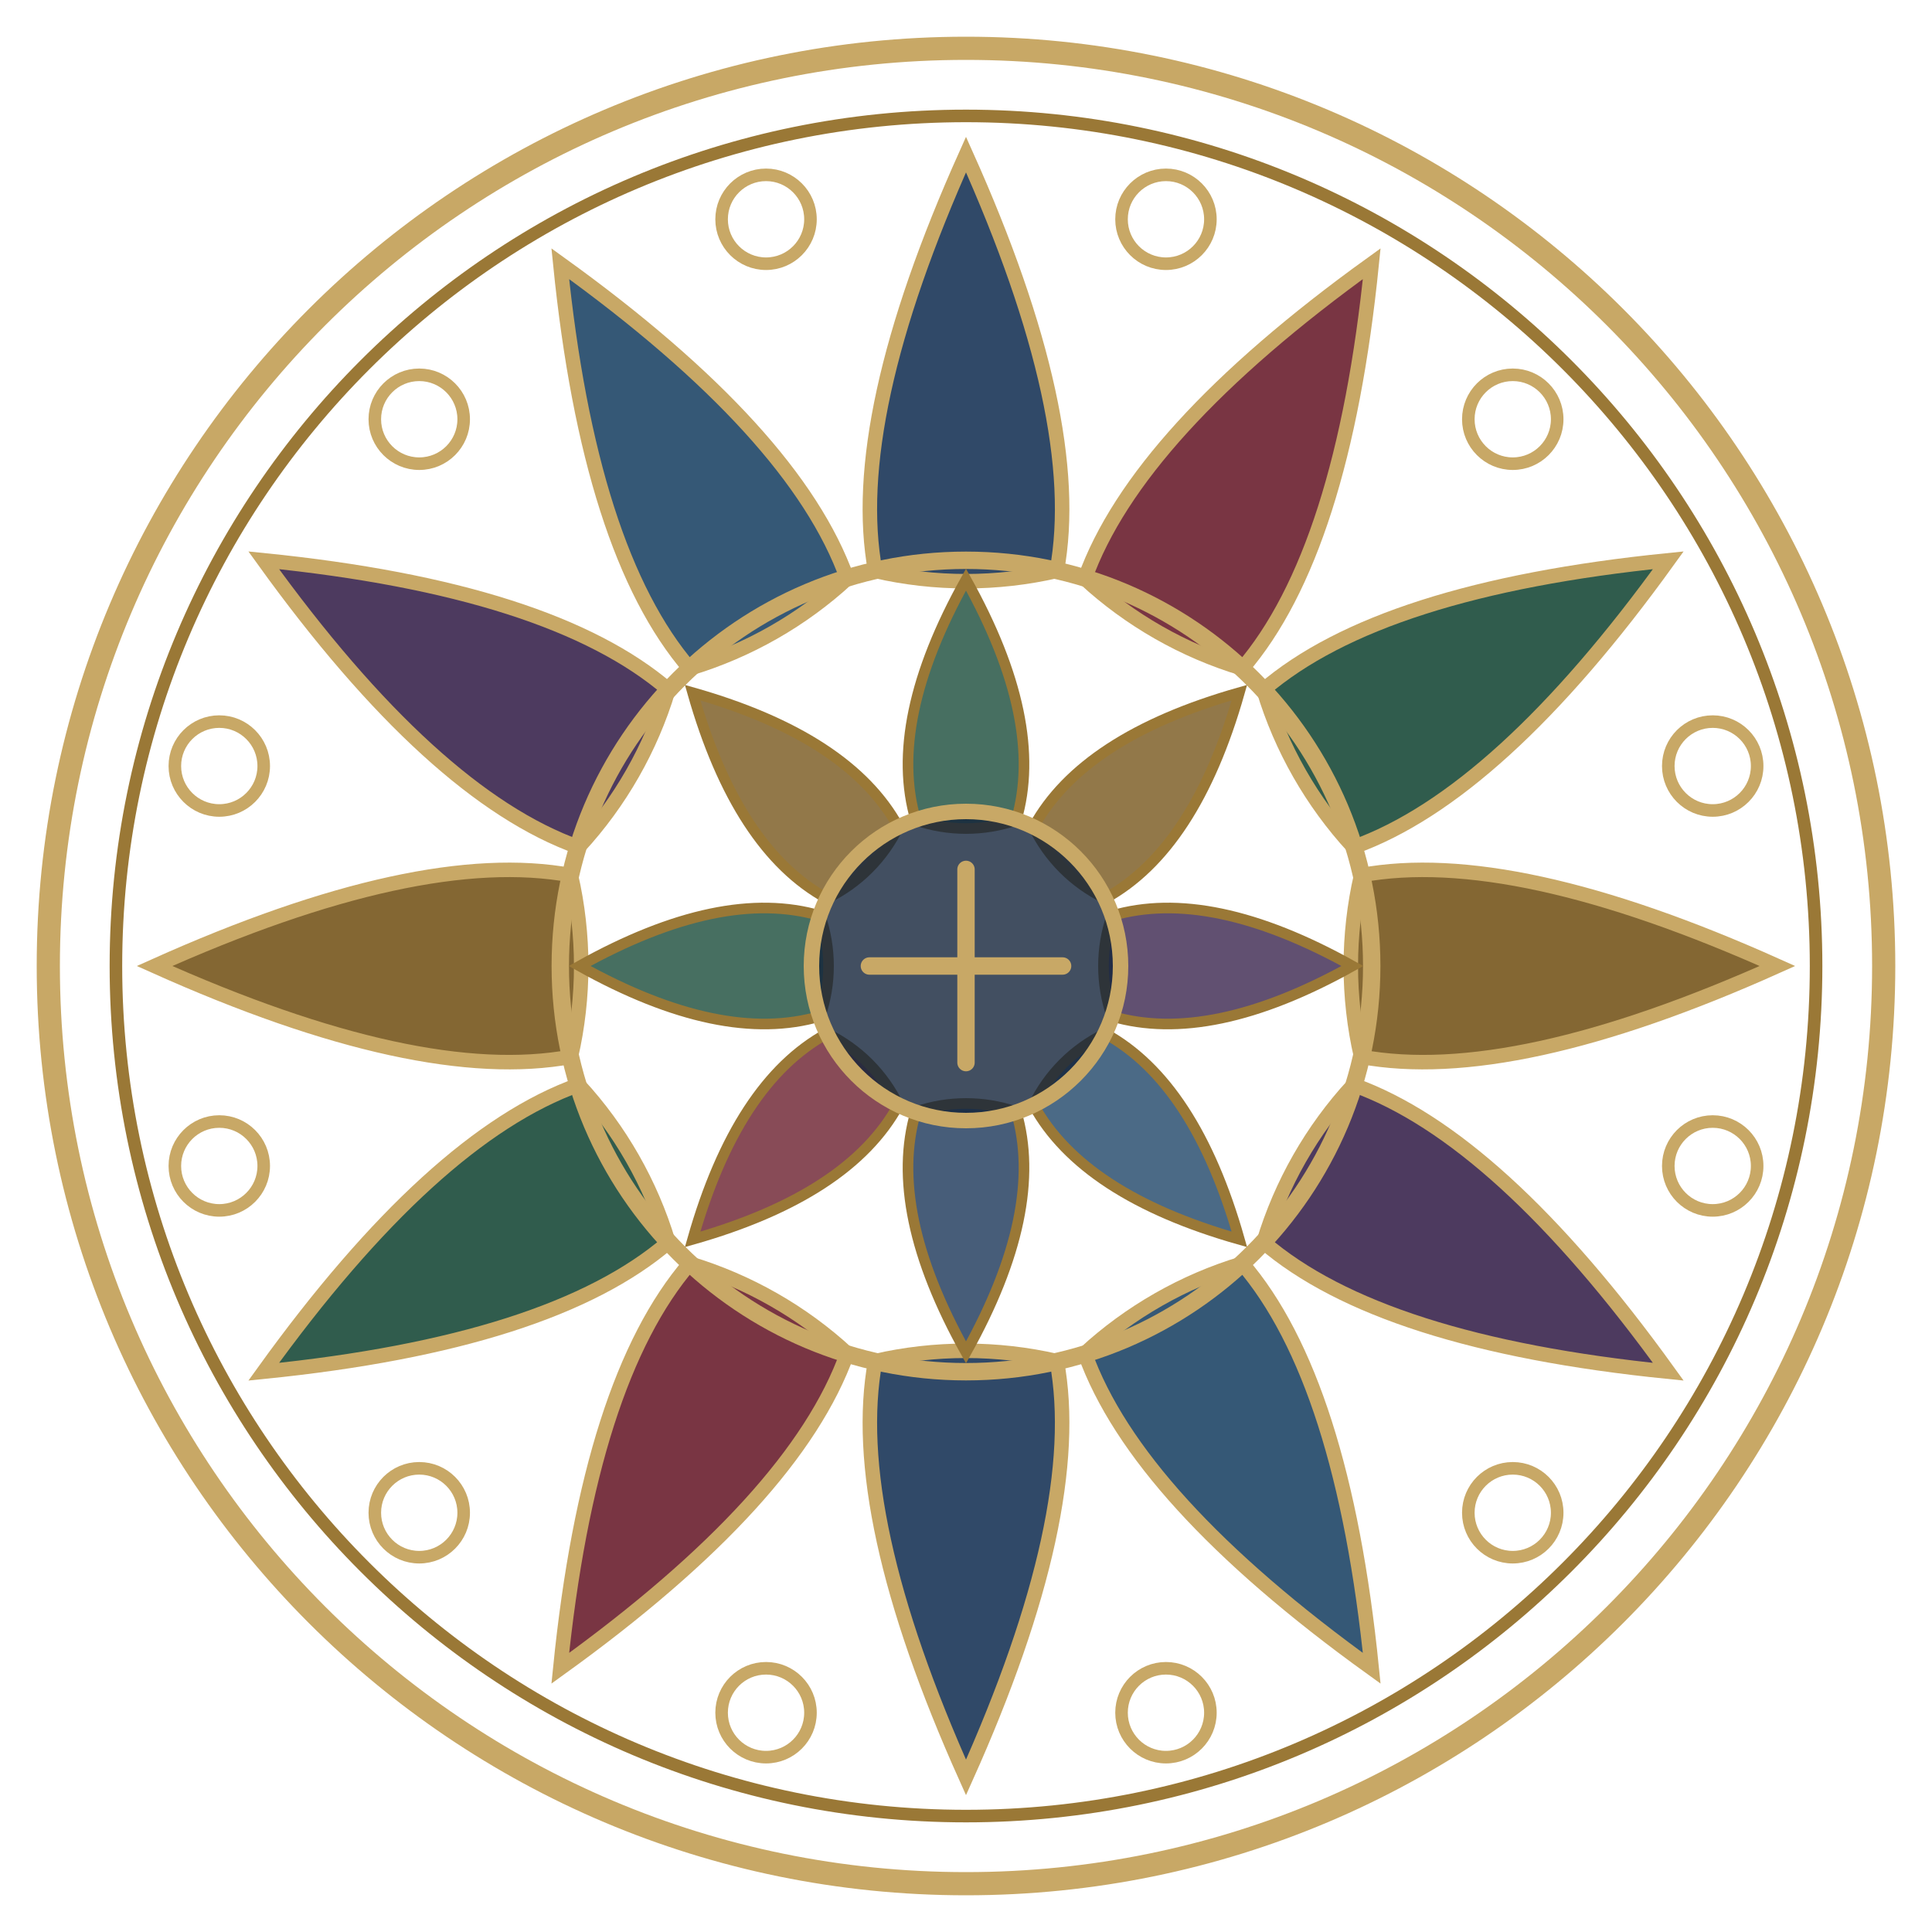
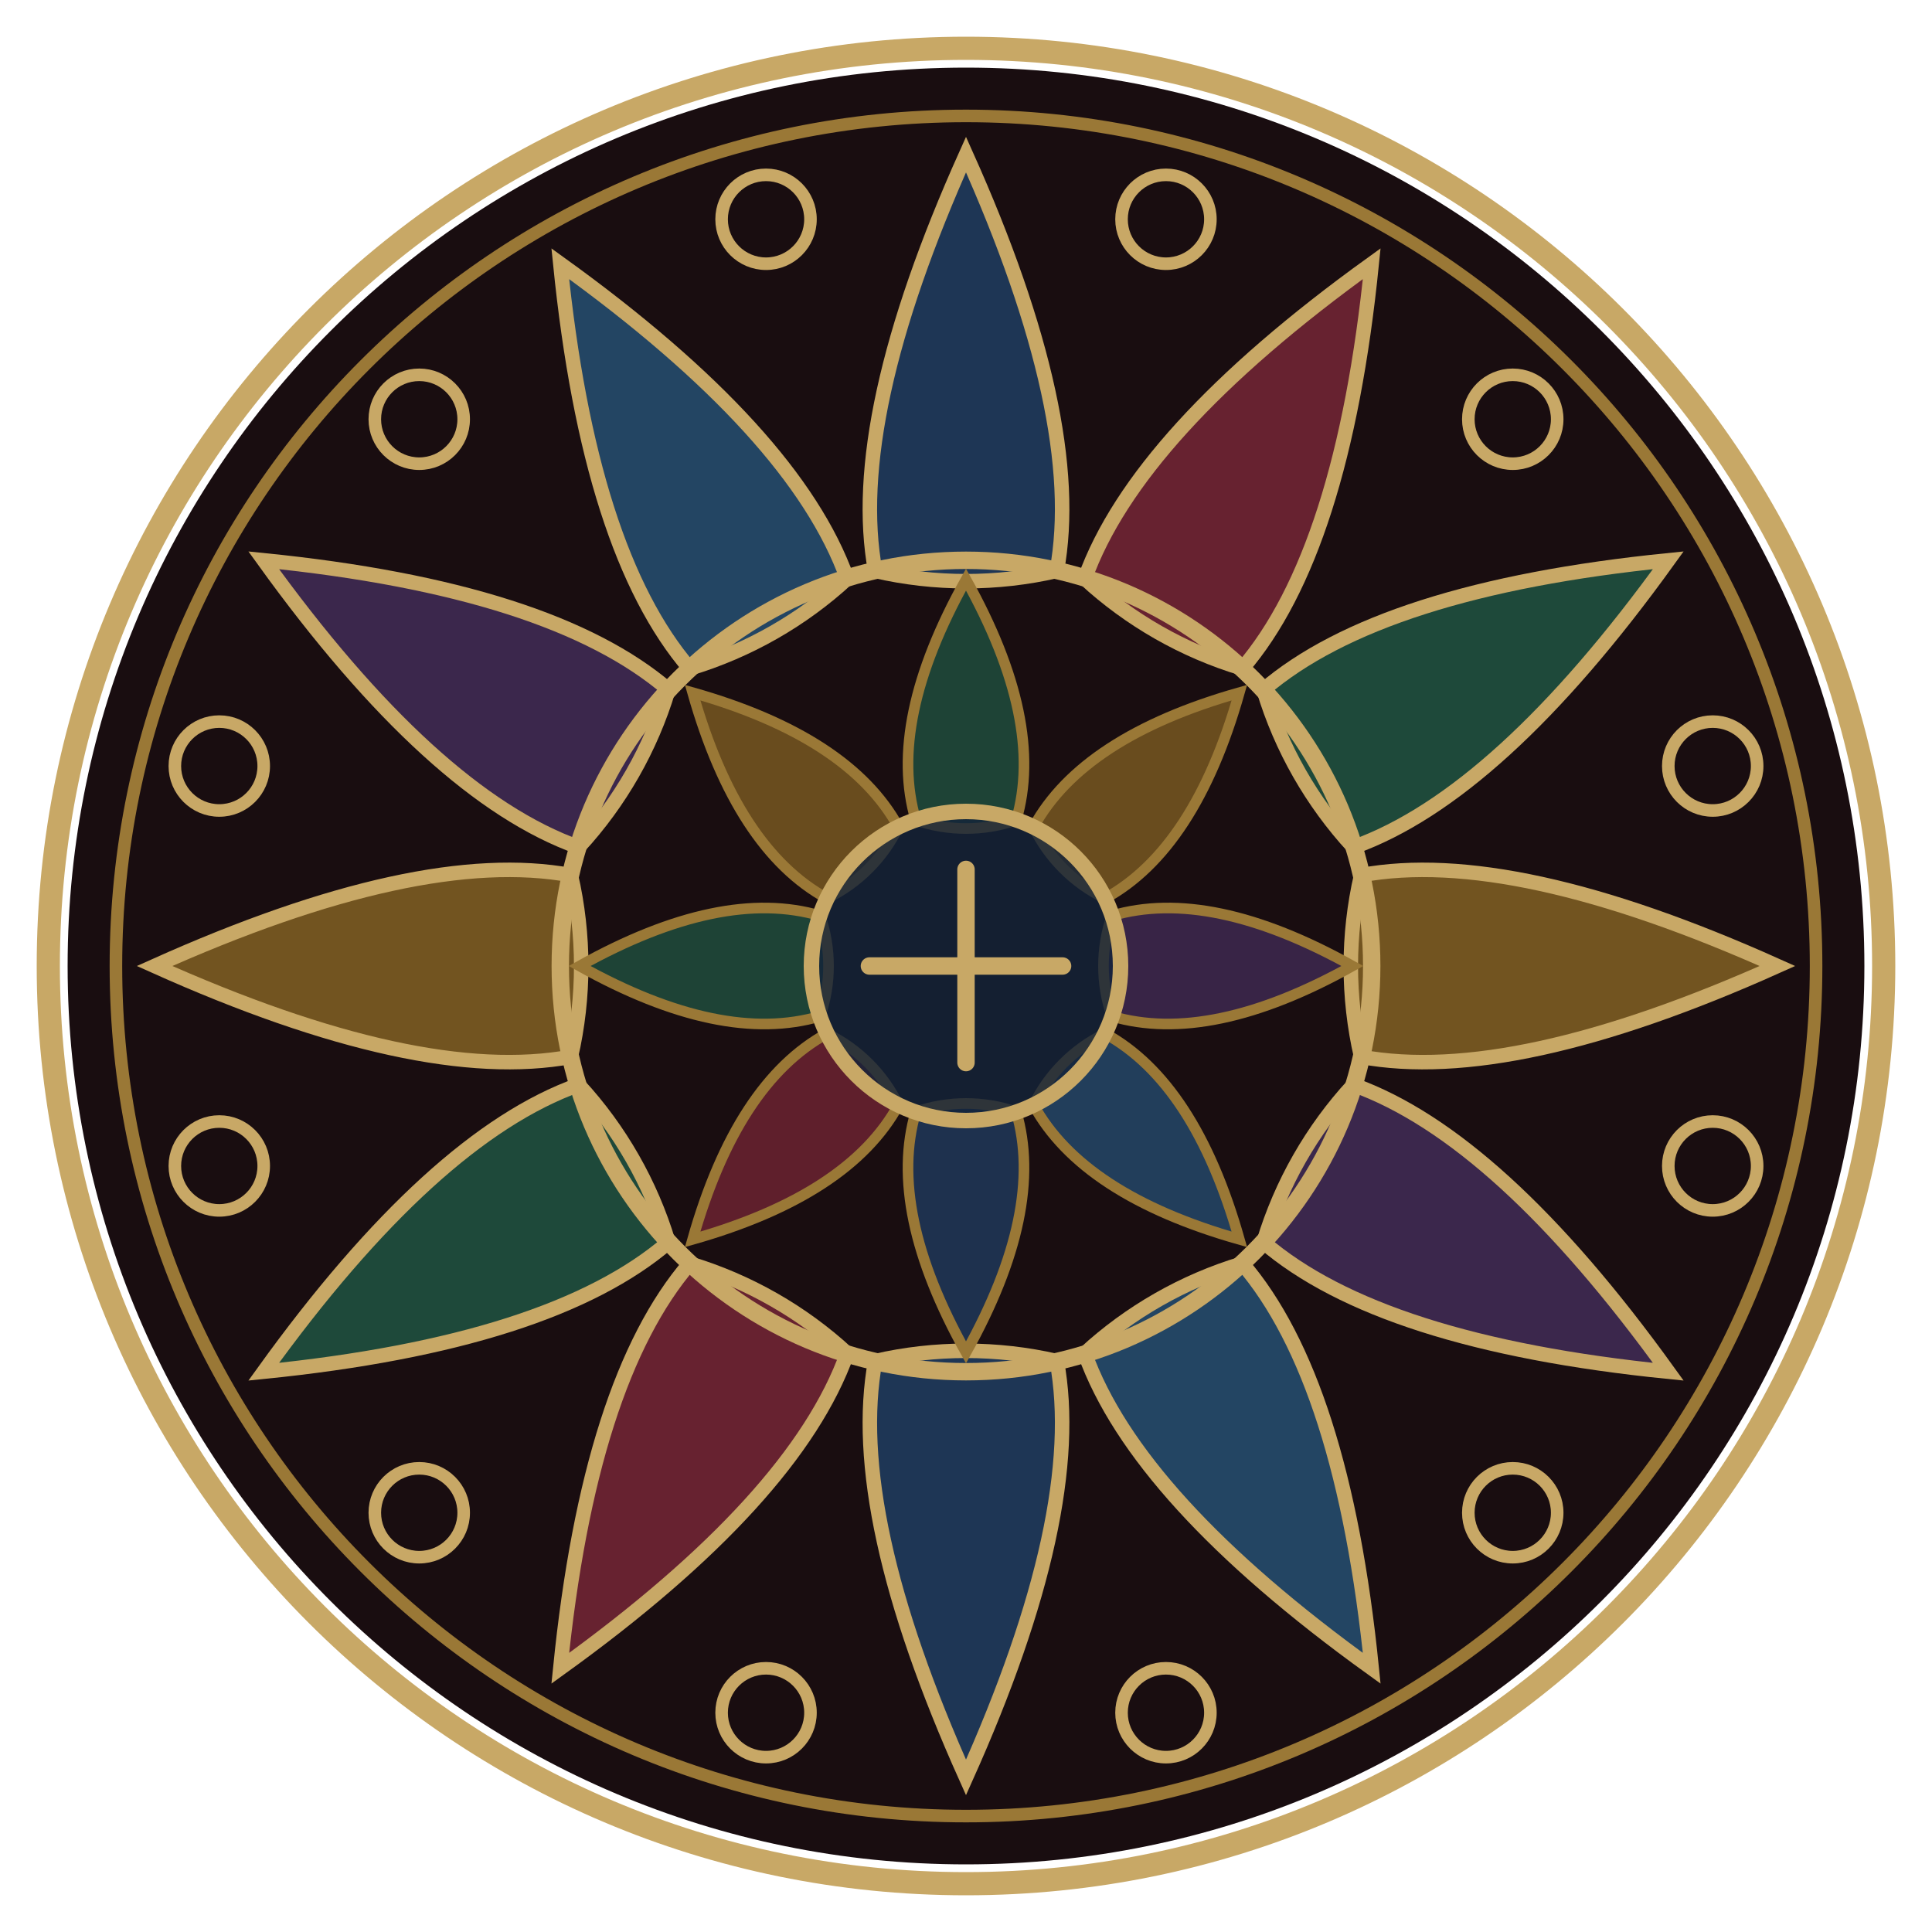
<svg xmlns="http://www.w3.org/2000/svg" viewBox="0 0 200 200">
+   <circle cx="100" cy="100" r="93" fill="#190d10" />
  <circle cx="100" cy="100" r="95" fill="none" stroke="#c8a866" stroke-width="2.4" />
  <circle cx="100" cy="100" r="88" fill="none" stroke="#9a7836" stroke-width="1.3" />
  <path d="M90.6,59.1 Q87.7,43.4 100.0,16.0 Q112.3,43.4 109.4,59.1 A42.0,42.0 0 0 1 90.6,59.1 Z" fill="#1f3a5c" fill-opacity="0.92" stroke="#c8a866" stroke-width="1.5" />
  <path d="M112.3,59.9 Q117.7,44.8 142.0,27.3 Q139.0,57.1 128.6,69.2 A42.0,42.0 0 0 1 112.3,59.9 Z" fill="#6e2433" fill-opacity="0.92" stroke="#c8a866" stroke-width="1.5" />
  <path d="M130.8,71.4 Q142.9,61.0 172.7,58.0 Q155.2,82.3 140.1,87.7 A42.0,42.0 0 0 1 130.8,71.4 Z" fill="#1f4f3e" fill-opacity="0.92" stroke="#c8a866" stroke-width="1.5" />
  <path d="M140.9,90.6 Q156.6,87.7 184.0,100.0 Q156.6,112.3 140.9,109.4 A42.0,42.0 0 0 1 140.9,90.6 Z" fill="#7a5a22" fill-opacity="0.92" stroke="#c8a866" stroke-width="1.5" />
  <path d="M140.1,112.3 Q155.2,117.7 172.7,142.0 Q142.9,139.0 130.8,128.6 A42.0,42.0 0 0 1 140.1,112.3 Z" fill="#3e2a52" fill-opacity="0.92" stroke="#c8a866" stroke-width="1.5" />
  <path d="M128.6,130.8 Q139.0,142.9 142.0,172.7 Q117.7,155.2 112.3,140.1 A42.0,42.0 0 0 1 128.6,130.8 Z" fill="#244a6b" fill-opacity="0.92" stroke="#c8a866" stroke-width="1.5" />
  <path d="M109.4,140.9 Q112.3,156.6 100.0,184.0 Q87.7,156.6 90.6,140.9 A42.0,42.0 0 0 1 109.4,140.9 Z" fill="#1f3a5c" fill-opacity="0.92" stroke="#c8a866" stroke-width="1.5" />
  <path d="M87.7,140.1 Q82.3,155.2 58.0,172.7 Q61.0,142.9 71.4,130.8 A42.0,42.0 0 0 1 87.7,140.1 Z" fill="#6e2433" fill-opacity="0.92" stroke="#c8a866" stroke-width="1.5" />
  <path d="M69.2,128.6 Q57.1,139.0 27.3,142.0 Q44.8,117.7 59.9,112.3 A42.0,42.0 0 0 1 69.2,128.6 Z" fill="#1f4f3e" fill-opacity="0.92" stroke="#c8a866" stroke-width="1.5" />
  <path d="M59.1,109.4 Q43.4,112.3 16.0,100.0 Q43.4,87.7 59.1,90.6 A42.0,42.0 0 0 1 59.1,109.4 Z" fill="#7a5a22" fill-opacity="0.92" stroke="#c8a866" stroke-width="1.5" />
  <path d="M59.9,87.7 Q44.8,82.3 27.3,58.0 Q57.1,61.0 69.2,71.4 A42.0,42.0 0 0 1 59.9,87.7 Z" fill="#3e2a52" fill-opacity="0.92" stroke="#c8a866" stroke-width="1.5" />
  <path d="M71.4,69.2 Q61.0,57.1 58.0,27.3 Q82.3,44.8 87.7,59.9 A42.0,42.0 0 0 1 71.4,69.2 Z" fill="#244a6b" fill-opacity="0.92" stroke="#c8a866" stroke-width="1.5" />
  <circle cx="120.7" cy="22.7" r="4.6" fill="none" stroke="#c8a866" stroke-width="1.3" />
  <circle cx="156.6" cy="43.4" r="4.6" fill="none" stroke="#c8a866" stroke-width="1.3" />
  <circle cx="177.3" cy="79.3" r="4.6" fill="none" stroke="#c8a866" stroke-width="1.3" />
  <circle cx="177.3" cy="120.7" r="4.6" fill="none" stroke="#c8a866" stroke-width="1.3" />
  <circle cx="156.6" cy="156.6" r="4.6" fill="none" stroke="#c8a866" stroke-width="1.3" />
  <circle cx="120.7" cy="177.3" r="4.6" fill="none" stroke="#c8a866" stroke-width="1.3" />
  <circle cx="79.3" cy="177.3" r="4.6" fill="none" stroke="#c8a866" stroke-width="1.3" />
  <circle cx="43.4" cy="156.6" r="4.6" fill="none" stroke="#c8a866" stroke-width="1.3" />
  <circle cx="22.7" cy="120.7" r="4.6" fill="none" stroke="#c8a866" stroke-width="1.3" />
  <circle cx="22.7" cy="79.3" r="4.6" fill="none" stroke="#c8a866" stroke-width="1.3" />
  <circle cx="43.4" cy="43.4" r="4.6" fill="none" stroke="#c8a866" stroke-width="1.3" />
  <circle cx="79.3" cy="22.7" r="4.6" fill="none" stroke="#c8a866" stroke-width="1.3" />
  <circle cx="100" cy="100" r="42" fill="none" stroke="#c8a866" stroke-width="1.8" />
  <path d="M94.8,84.9 Q91.8,74.7 100.0,60.0 Q108.2,74.7 105.2,84.9 A16.0,16.0 0 0 1 94.8,84.9 Z" fill="#1f4f3e" fill-opacity="0.82" stroke="#9a7836" stroke-width="1.1" />
  <path d="M107.0,85.6 Q112.1,76.3 128.3,71.7 Q123.7,87.9 114.4,93.0 A16.0,16.0 0 0 1 107.0,85.6 Z" fill="#7a5a22" fill-opacity="0.82" stroke="#9a7836" stroke-width="1.1" />
  <path d="M115.1,94.8 Q125.3,91.8 140.0,100.0 Q125.3,108.2 115.1,105.2 A16.0,16.0 0 0 1 115.1,94.8 Z" fill="#3e2a52" fill-opacity="0.82" stroke="#9a7836" stroke-width="1.1" />
  <path d="M114.4,107.0 Q123.7,112.1 128.3,128.3 Q112.1,123.7 107.0,114.4 A16.0,16.0 0 0 1 114.4,107.0 Z" fill="#244a6b" fill-opacity="0.82" stroke="#9a7836" stroke-width="1.1" />
  <path d="M105.2,115.1 Q108.2,125.3 100.0,140.0 Q91.8,125.3 94.8,115.1 A16.0,16.0 0 0 1 105.2,115.1 Z" fill="#1f3a5c" fill-opacity="0.82" stroke="#9a7836" stroke-width="1.1" />
  <path d="M93.0,114.4 Q87.9,123.7 71.7,128.3 Q76.3,112.1 85.6,107.0 A16.0,16.0 0 0 1 93.0,114.4 Z" fill="#6e2433" fill-opacity="0.82" stroke="#9a7836" stroke-width="1.1" />
  <path d="M84.9,105.2 Q74.7,108.2 60.0,100.0 Q74.7,91.8 84.9,94.8 A16.0,16.0 0 0 1 84.9,105.2 Z" fill="#1f4f3e" fill-opacity="0.82" stroke="#9a7836" stroke-width="1.1" />
  <path d="M85.6,93.0 Q76.3,87.9 71.7,71.7 Q87.9,76.3 93.0,85.6 A16.0,16.0 0 0 1 85.6,93.0 Z" fill="#7a5a22" fill-opacity="0.82" stroke="#9a7836" stroke-width="1.1" />
  <circle cx="100" cy="100" r="16" fill="#13243a" fill-opacity="0.8" stroke="#c8a866" stroke-width="1.6" />
  <path d="M100,90 L100,110 M90,100 L110,100" stroke="#c8a866" stroke-width="1.8" stroke-linecap="round" />
</svg>
